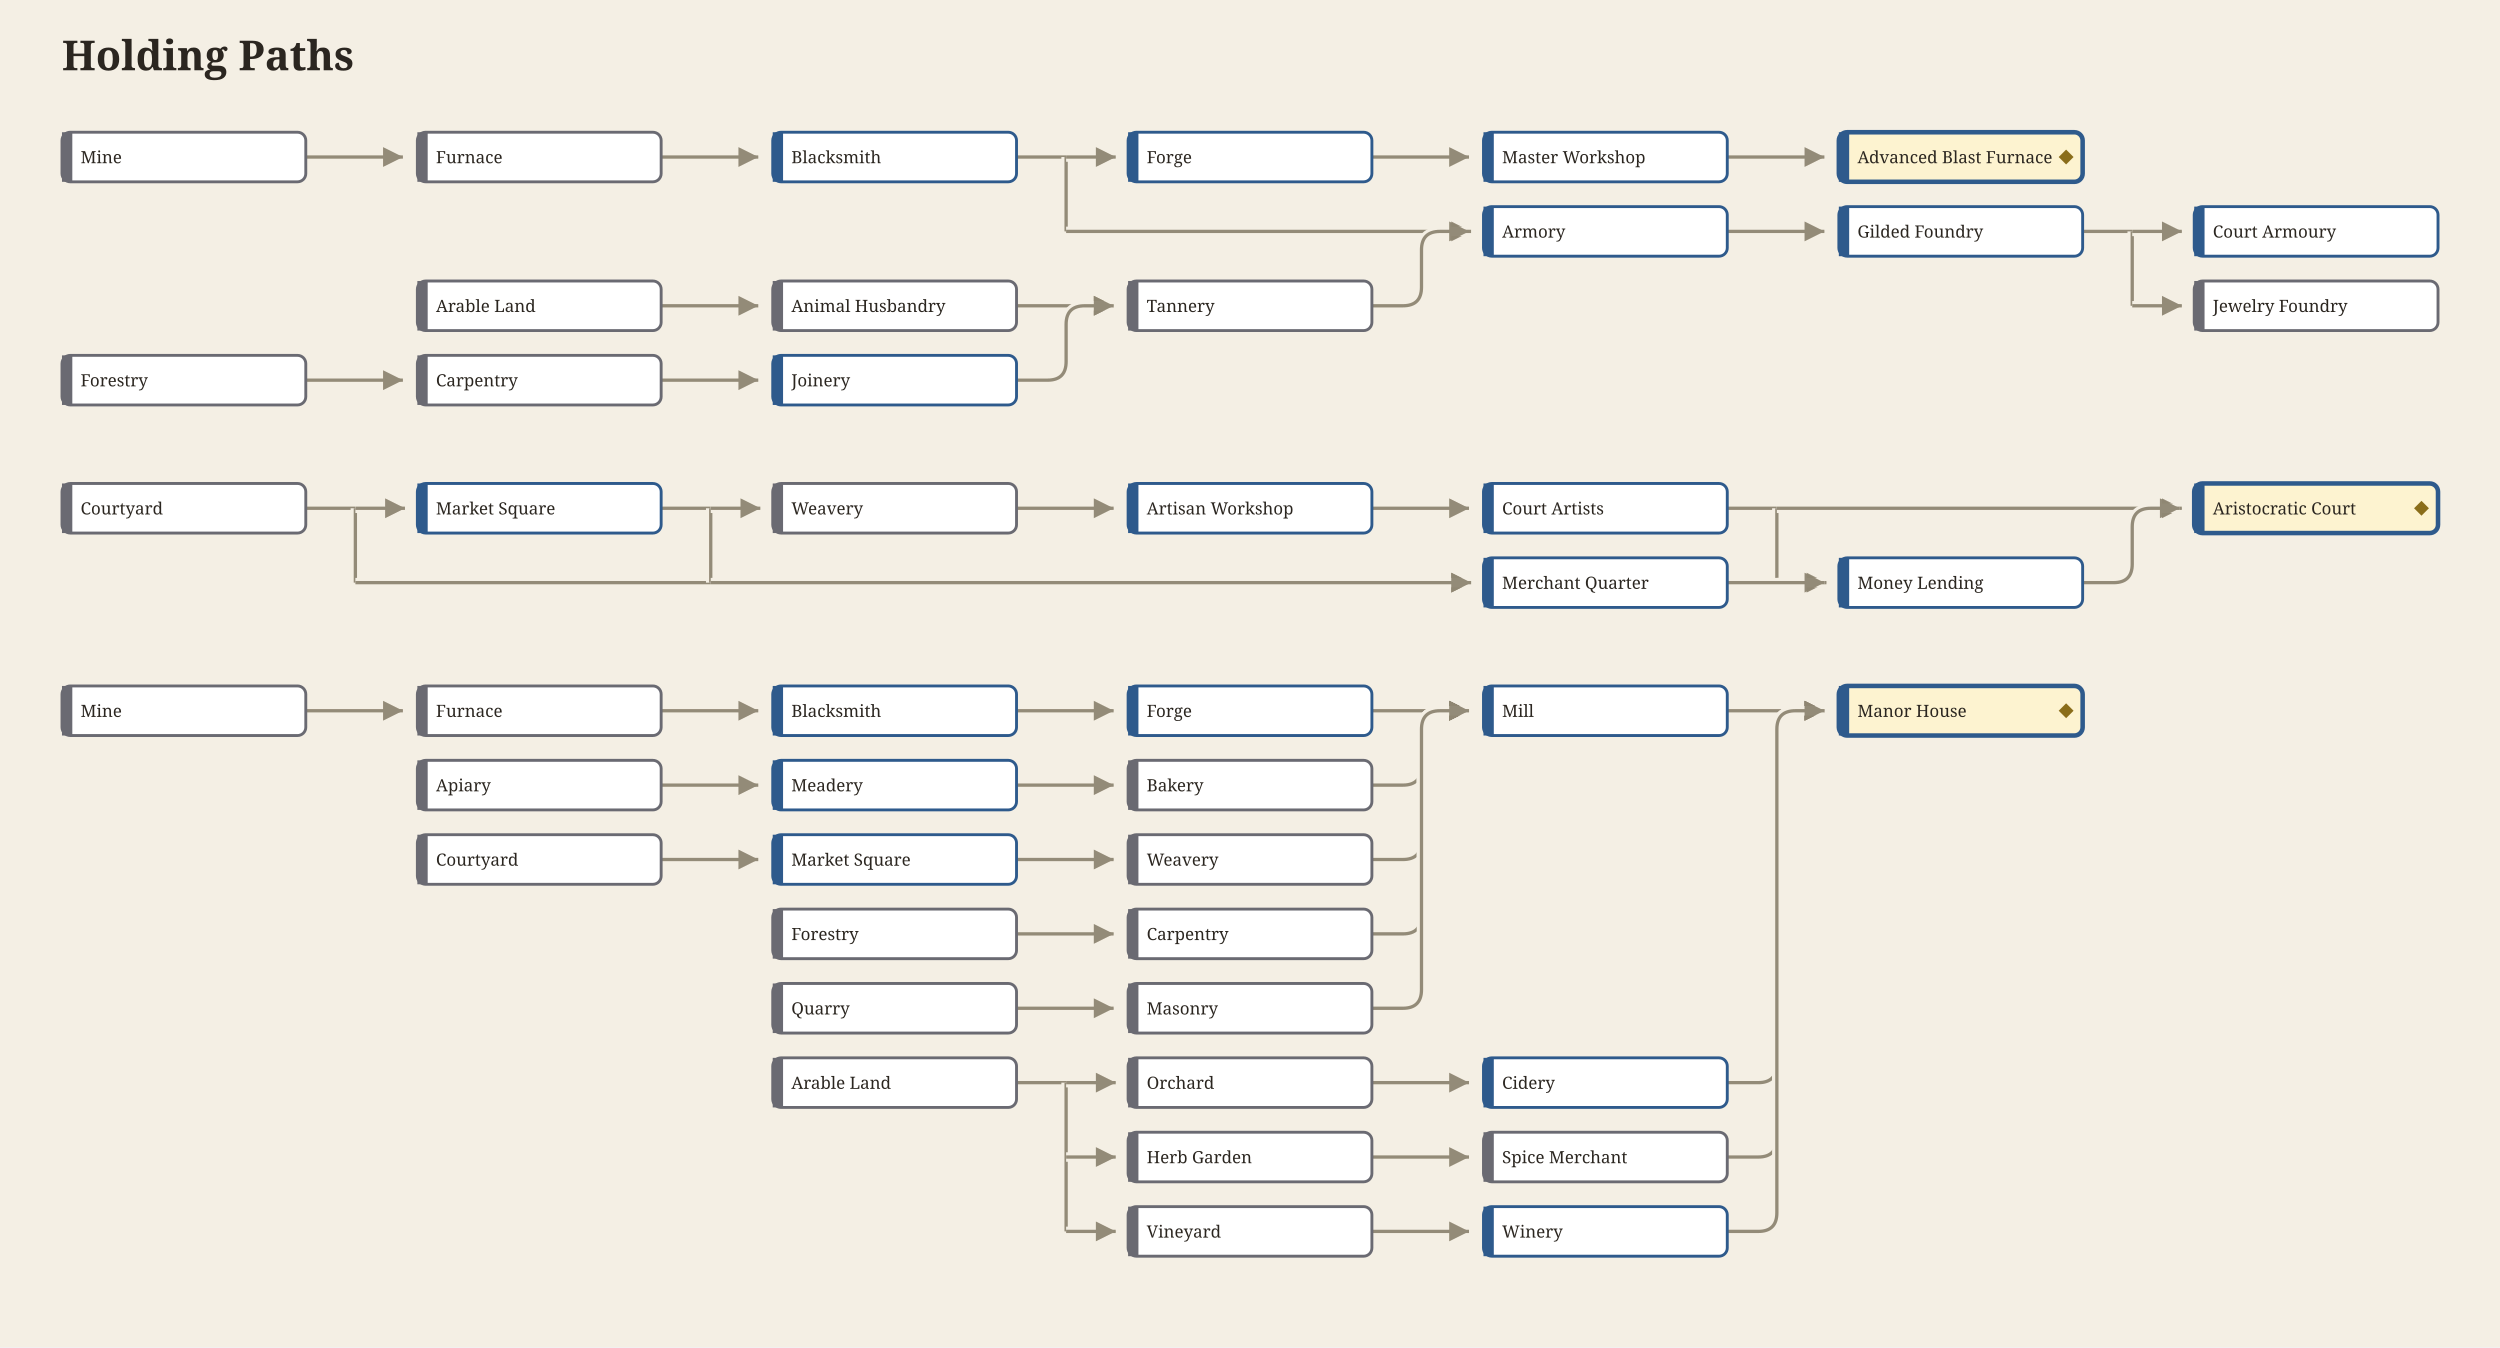
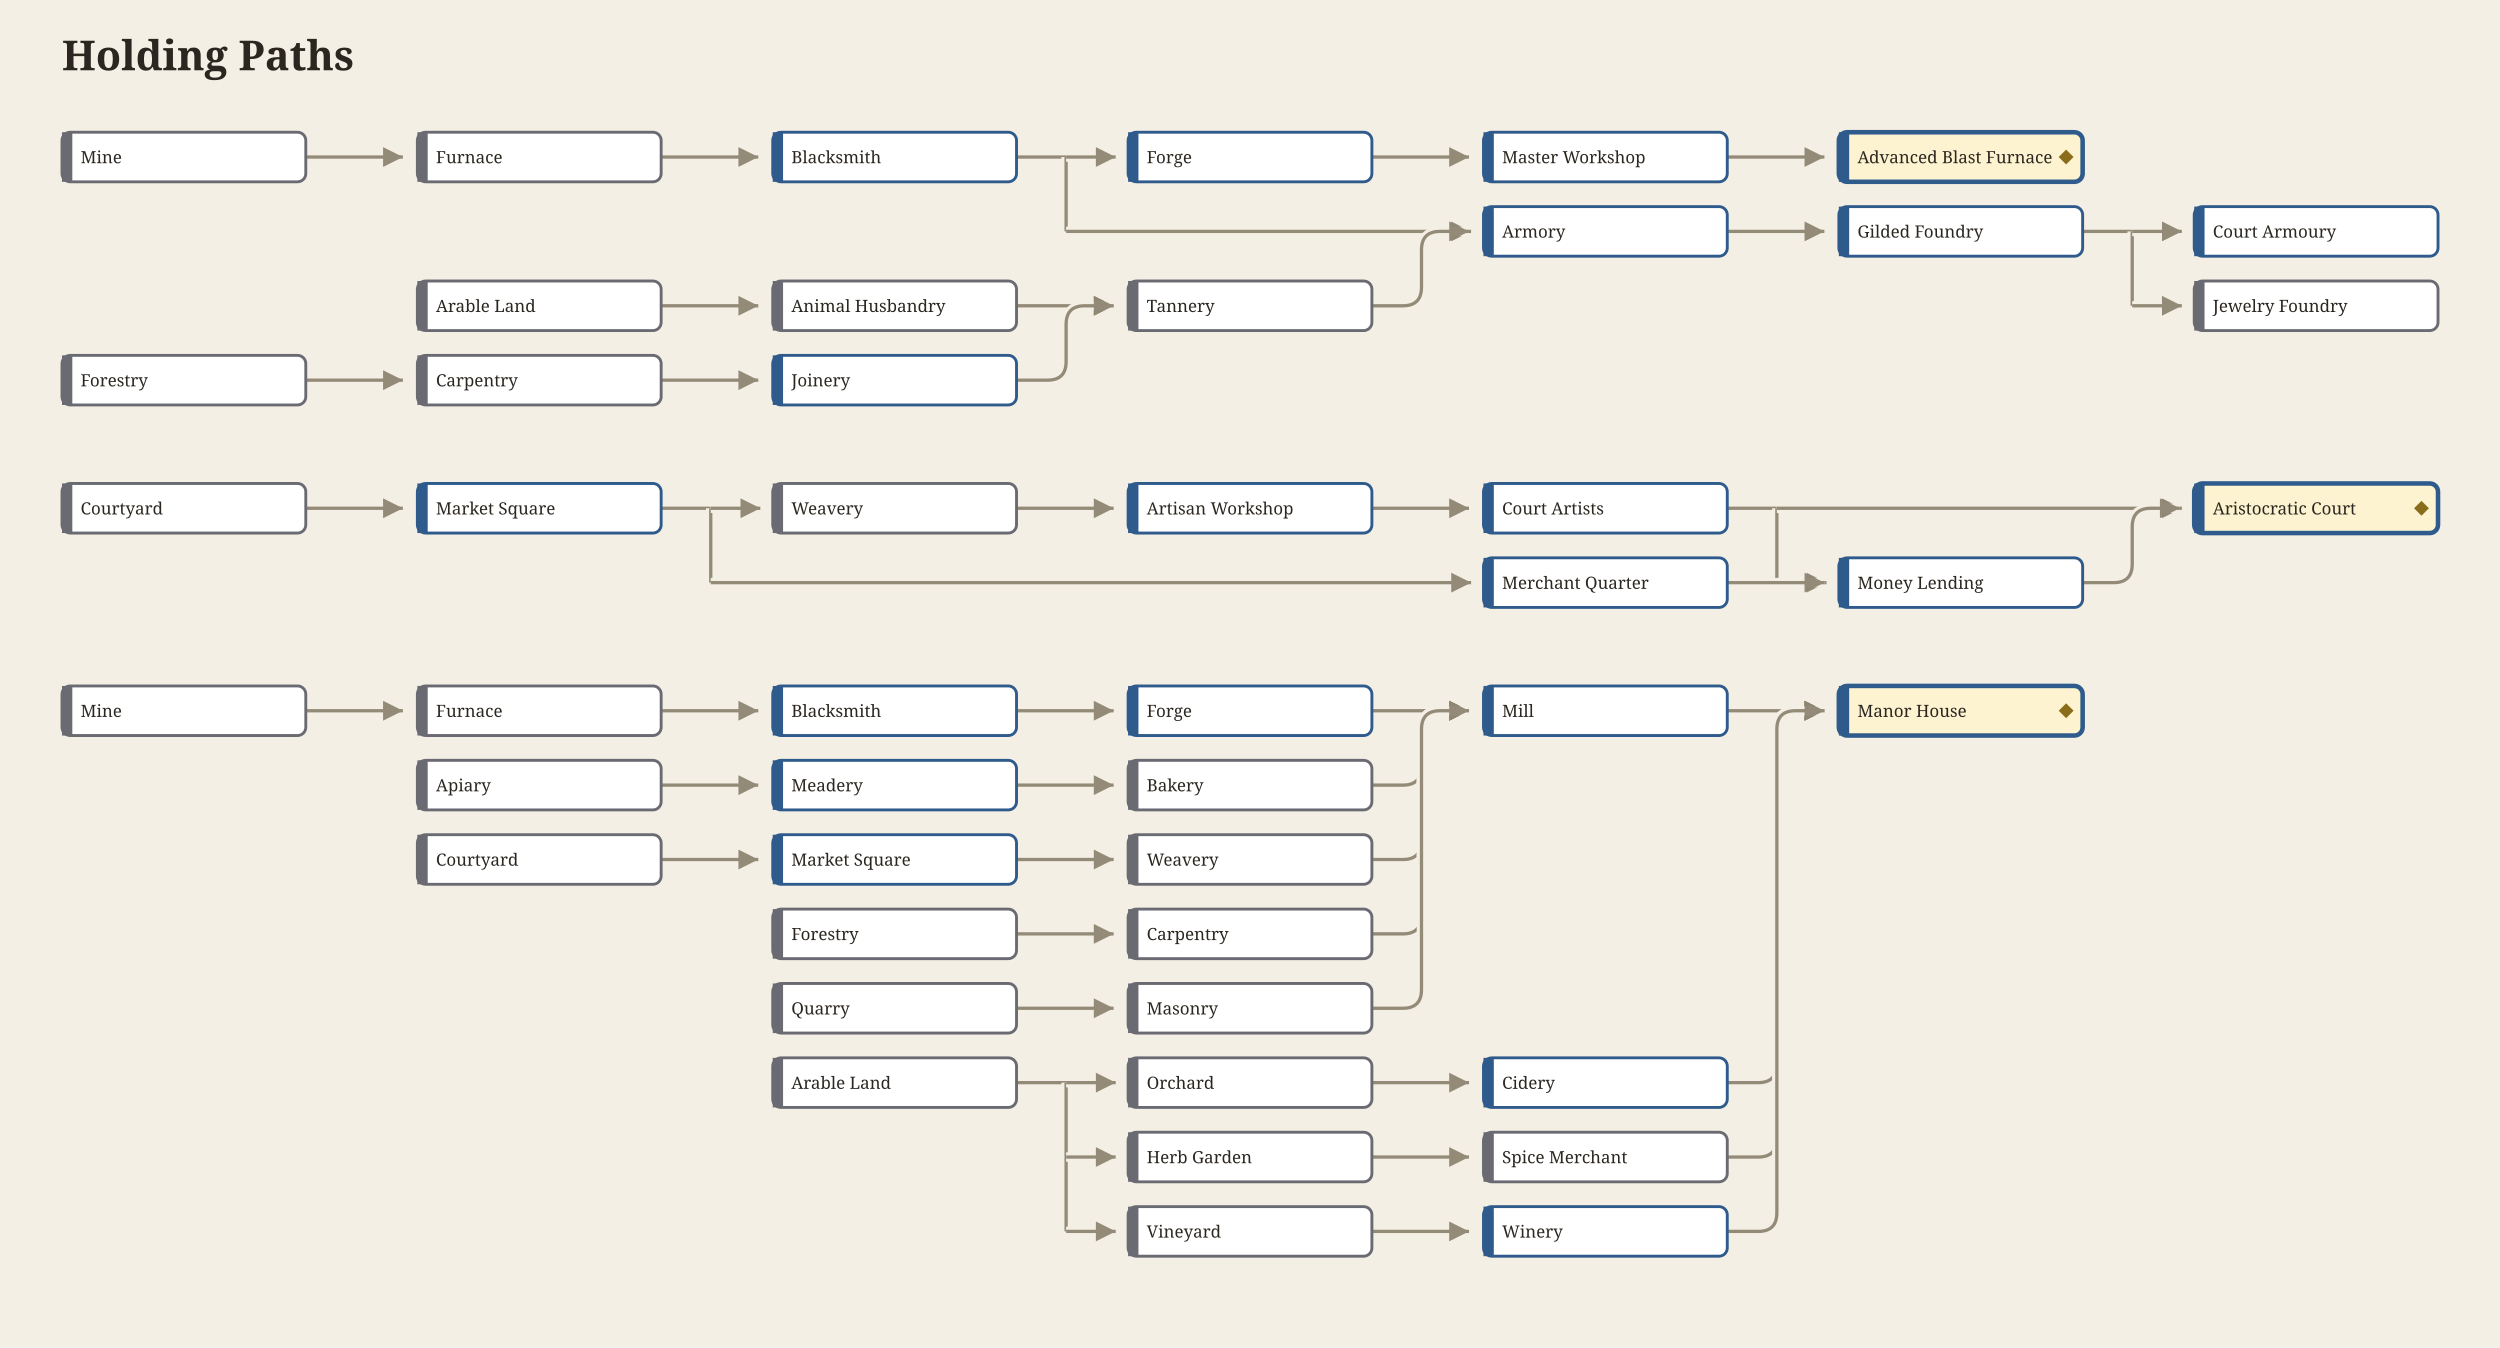
<svg xmlns="http://www.w3.org/2000/svg" width="1210" height="652" viewBox="0 0 1210 652" font-family="Georgia, serif">
  <rect width="1210" height="652" fill="#f4efe4" />
  <defs>
    <marker id="arw-2E5A8C" markerWidth="7" markerHeight="7" refX="6" refY="3" orient="auto">
      <path d="M0,0 L6,3 L0,6 Z" fill="#2E5A8C" />
    </marker>
    <marker id="arw-9E2B25" markerWidth="7" markerHeight="7" refX="6" refY="3" orient="auto">
      <path d="M0,0 L6,3 L0,6 Z" fill="#9E2B25" />
    </marker>
    <marker id="arw-1c9c8c" markerWidth="7" markerHeight="7" refX="6" refY="3" orient="auto">
      <path d="M0,0 L6,3 L0,6 Z" fill="#1c9c8c" />
    </marker>
    <marker id="arw-C6A024" markerWidth="7" markerHeight="7" refX="6" refY="3" orient="auto">
      <path d="M0,0 L6,3 L0,6 Z" fill="#C6A024" />
    </marker>
    <marker id="arw-6A3D8F" markerWidth="7" markerHeight="7" refX="6" refY="3" orient="auto">
      <path d="M0,0 L6,3 L0,6 Z" fill="#6A3D8F" />
    </marker>
    <marker id="arw-CC6A1A" markerWidth="7" markerHeight="7" refX="6" refY="3" orient="auto">
      <path d="M0,0 L6,3 L0,6 Z" fill="#CC6A1A" />
    </marker>
    <marker id="arw-3a7d3a" markerWidth="7" markerHeight="7" refX="6" refY="3" orient="auto">
      <path d="M0,0 L6,3 L0,6 Z" fill="#3a7d3a" />
    </marker>
    <marker id="arw-b5347a" markerWidth="7" markerHeight="7" refX="6" refY="3" orient="auto">
      <path d="M0,0 L6,3 L0,6 Z" fill="#b5347a" />
    </marker>
    <marker id="arw-2b6f9e" markerWidth="7" markerHeight="7" refX="6" refY="3" orient="auto">
      <path d="M0,0 L6,3 L0,6 Z" fill="#2b6f9e" />
    </marker>
    <marker id="arw-8a6d1a" markerWidth="7" markerHeight="7" refX="6" refY="3" orient="auto">
      <path d="M0,0 L6,3 L0,6 Z" fill="#8a6d1a" />
    </marker>
    <marker id="arw-5f5647" markerWidth="7" markerHeight="7" refX="6" refY="3" orient="auto">
      <path d="M0,0 L6,3 L0,6 Z" fill="#5f5647" />
    </marker>
    <marker id="arw-7a2ea0" markerWidth="7" markerHeight="7" refX="6" refY="3" orient="auto">
      <path d="M0,0 L6,3 L0,6 Z" fill="#7a2ea0" />
    </marker>
    <marker id="arw-0f8a7e" markerWidth="7" markerHeight="7" refX="6" refY="3" orient="auto">
      <path d="M0,0 L6,3 L0,6 Z" fill="#0f8a7e" />
    </marker>
    <marker id="arw-a83232" markerWidth="7" markerHeight="7" refX="6" refY="3" orient="auto">
      <path d="M0,0 L6,3 L0,6 Z" fill="#a83232" />
    </marker>
    <marker id="arw-8f8672" markerWidth="7" markerHeight="7" refX="6" refY="3" orient="auto">
      <path d="M0,0 L6,3 L0,6 Z" fill="#8f8672" />
    </marker>
  </defs>
  <text x="30" y="34" font-size="20" font-weight="bold" fill="#2b2620">Holding Paths</text>
  <path d="M148,76 L195,76" fill="none" stroke="#f4efe4" stroke-width="4.6" opacity="1" />
  <path d="M148,76 L195,76" fill="none" stroke="#8f8672" stroke-width="1.6" opacity="0.95" marker-end="url(#arw-8f8672)" />
  <path d="M148,184 L195,184" fill="none" stroke="#f4efe4" stroke-width="4.6" opacity="1" />
  <path d="M148,184 L195,184" fill="none" stroke="#8f8672" stroke-width="1.6" opacity="0.95" marker-end="url(#arw-8f8672)" />
  <path d="M320,76 L367,76" fill="none" stroke="#f4efe4" stroke-width="4.6" opacity="1" />
  <path d="M320,76 L367,76" fill="none" stroke="#8f8672" stroke-width="1.6" opacity="0.95" marker-end="url(#arw-8f8672)" />
  <path d="M320,148 L367,148" fill="none" stroke="#f4efe4" stroke-width="4.6" opacity="1" />
  <path d="M320,148 L367,148" fill="none" stroke="#8f8672" stroke-width="1.6" opacity="0.95" marker-end="url(#arw-8f8672)" />
  <path d="M320,184 L367,184" fill="none" stroke="#f4efe4" stroke-width="4.6" opacity="1" />
  <path d="M320,184 L367,184" fill="none" stroke="#8f8672" stroke-width="1.6" opacity="0.95" marker-end="url(#arw-8f8672)" />
  <path d="M492,76 L516,76" fill="none" stroke="#f4efe4" stroke-width="4.6" opacity="1" />
  <path d="M492,76 L516,76" fill="none" stroke="#8f8672" stroke-width="1.6" opacity="0.95" />
  <path d="M516,76 L516,112" fill="none" stroke="#f4efe4" stroke-width="4.6" opacity="1" />
  <path d="M516,76 L516,112" fill="none" stroke="#8f8672" stroke-width="1.6" opacity="0.95" />
  <path d="M516,112 L712,112" fill="none" stroke="#f4efe4" stroke-width="4.6" opacity="1" />
  <path d="M516,112 L712,112" fill="none" stroke="#8f8672" stroke-width="1.6" opacity="0.95" marker-end="url(#arw-8f8672)" />
  <path d="M516,76 L540,76" fill="none" stroke="#f4efe4" stroke-width="4.6" opacity="1" />
  <path d="M516,76 L540,76" fill="none" stroke="#8f8672" stroke-width="1.6" opacity="0.95" marker-end="url(#arw-8f8672)" />
  <path d="M492,148 L539,148" fill="none" stroke="#f4efe4" stroke-width="4.6" opacity="1" />
  <path d="M492,148 L539,148" fill="none" stroke="#8f8672" stroke-width="1.6" opacity="0.95" marker-end="url(#arw-8f8672)" />
  <path d="M492,184 L507,184 Q516,184 516,175 L516,157 Q516,148 525,148 L539,148" fill="none" stroke="#f4efe4" stroke-width="4.6" opacity="1" />
  <path d="M492,184 L507,184 Q516,184 516,175 L516,157 Q516,148 525,148 L539,148" fill="none" stroke="#8f8672" stroke-width="1.6" opacity="0.95" marker-end="url(#arw-8f8672)" />
  <path d="M664,76 L711,76" fill="none" stroke="#f4efe4" stroke-width="4.6" opacity="1" />
  <path d="M664,76 L711,76" fill="none" stroke="#8f8672" stroke-width="1.6" opacity="0.95" marker-end="url(#arw-8f8672)" />
  <path d="M664,148 L679,148 Q688,148 688,139 L688,121 Q688,112 697,112 L711,112" fill="none" stroke="#f4efe4" stroke-width="4.6" opacity="1" />
  <path d="M664,148 L679,148 Q688,148 688,139 L688,121 Q688,112 697,112 L711,112" fill="none" stroke="#8f8672" stroke-width="1.6" opacity="0.95" marker-end="url(#arw-8f8672)" />
  <path d="M836,76 L883,76" fill="none" stroke="#f4efe4" stroke-width="4.6" opacity="1" />
  <path d="M836,76 L883,76" fill="none" stroke="#8f8672" stroke-width="1.6" opacity="0.95" marker-end="url(#arw-8f8672)" />
  <path d="M836,112 L883,112" fill="none" stroke="#f4efe4" stroke-width="4.6" opacity="1" />
  <path d="M836,112 L883,112" fill="none" stroke="#8f8672" stroke-width="1.6" opacity="0.95" marker-end="url(#arw-8f8672)" />
  <path d="M1008,112 L1032,112" fill="none" stroke="#f4efe4" stroke-width="4.6" opacity="1" />
  <path d="M1008,112 L1032,112" fill="none" stroke="#8f8672" stroke-width="1.6" opacity="0.95" />
  <path d="M1032,112 L1032,148" fill="none" stroke="#f4efe4" stroke-width="4.6" opacity="1" />
  <path d="M1032,112 L1032,148" fill="none" stroke="#8f8672" stroke-width="1.6" opacity="0.95" />
  <path d="M1032,148 L1056,148" fill="none" stroke="#f4efe4" stroke-width="4.6" opacity="1" />
  <path d="M1032,148 L1056,148" fill="none" stroke="#8f8672" stroke-width="1.6" opacity="0.95" marker-end="url(#arw-8f8672)" />
  <path d="M1032,112 L1056,112" fill="none" stroke="#f4efe4" stroke-width="4.6" opacity="1" />
  <path d="M1032,112 L1056,112" fill="none" stroke="#8f8672" stroke-width="1.6" opacity="0.95" marker-end="url(#arw-8f8672)" />
  <rect x="30" y="64" width="118" height="24" rx="4" fill="#ffffff" stroke="#6a6a72" stroke-width="1.4" />
  <rect x="30" y="64" width="5" height="24" fill="#6a6a72" />
  <text x="39" y="79" font-size="8.2" fill="#2b2620">Mine</text>
  <rect x="30" y="172" width="118" height="24" rx="4" fill="#ffffff" stroke="#6a6a72" stroke-width="1.4" />
  <rect x="30" y="172" width="5" height="24" fill="#6a6a72" />
  <text x="39" y="187" font-size="8.2" fill="#2b2620">Forestry</text>
  <rect x="202" y="64" width="118" height="24" rx="4" fill="#ffffff" stroke="#6a6a72" stroke-width="1.4" />
  <rect x="202" y="64" width="5" height="24" fill="#6a6a72" />
  <text x="211" y="79" font-size="8.2" fill="#2b2620">Furnace</text>
  <rect x="202" y="136" width="118" height="24" rx="4" fill="#ffffff" stroke="#6a6a72" stroke-width="1.4" />
  <rect x="202" y="136" width="5" height="24" fill="#6a6a72" />
  <text x="211" y="151" font-size="8.2" fill="#2b2620">Arable Land</text>
  <rect x="202" y="172" width="118" height="24" rx="4" fill="#ffffff" stroke="#6a6a72" stroke-width="1.4" />
  <rect x="202" y="172" width="5" height="24" fill="#6a6a72" />
  <text x="211" y="187" font-size="8.2" fill="#2b2620">Carpentry</text>
  <rect x="374" y="64" width="118" height="24" rx="4" fill="#ffffff" stroke="#2E5A8C" stroke-width="1.4" />
  <rect x="374" y="64" width="5" height="24" fill="#2E5A8C" />
  <text x="383" y="79" font-size="8.2" fill="#2b2620">Blacksmith</text>
  <rect x="374" y="136" width="118" height="24" rx="4" fill="#ffffff" stroke="#6a6a72" stroke-width="1.4" />
  <rect x="374" y="136" width="5" height="24" fill="#6a6a72" />
  <text x="383" y="151" font-size="8.2" fill="#2b2620">Animal Husbandry</text>
  <rect x="374" y="172" width="118" height="24" rx="4" fill="#ffffff" stroke="#2E5A8C" stroke-width="1.4" />
  <rect x="374" y="172" width="5" height="24" fill="#2E5A8C" />
  <text x="383" y="187" font-size="8.2" fill="#2b2620">Joinery</text>
  <rect x="546" y="64" width="118" height="24" rx="4" fill="#ffffff" stroke="#2E5A8C" stroke-width="1.4" />
  <rect x="546" y="64" width="5" height="24" fill="#2E5A8C" />
  <text x="555" y="79" font-size="8.2" fill="#2b2620">Forge</text>
  <rect x="546" y="136" width="118" height="24" rx="4" fill="#ffffff" stroke="#6a6a72" stroke-width="1.4" />
  <rect x="546" y="136" width="5" height="24" fill="#6a6a72" />
  <text x="555" y="151" font-size="8.2" fill="#2b2620">Tannery</text>
  <rect x="718" y="64" width="118" height="24" rx="4" fill="#ffffff" stroke="#2E5A8C" stroke-width="1.4" />
  <rect x="718" y="64" width="5" height="24" fill="#2E5A8C" />
  <text x="727" y="79" font-size="8.2" fill="#2b2620">Master Workshop</text>
  <rect x="718" y="100" width="118" height="24" rx="4" fill="#ffffff" stroke="#2E5A8C" stroke-width="1.4" />
  <rect x="718" y="100" width="5" height="24" fill="#2E5A8C" />
  <text x="727" y="115" font-size="8.2" fill="#2b2620">Armory</text>
  <rect x="890" y="64" width="118" height="24" rx="4" fill="#fdf3d0" stroke="#2E5A8C" stroke-width="2.2" />
  <rect x="890" y="64" width="5" height="24" fill="#2E5A8C" />
  <text x="899" y="79" font-size="8.2" fill="#2b2620">Advanced Blast Furnace</text>
  <polygon points="1000.0,72.4 1003.6,76.0 1000.0,79.6 996.4,76.0" fill="#8a6d1a" />
  <rect x="890" y="100" width="118" height="24" rx="4" fill="#ffffff" stroke="#2E5A8C" stroke-width="1.4" />
  <rect x="890" y="100" width="5" height="24" fill="#2E5A8C" />
  <text x="899" y="115" font-size="8.2" fill="#2b2620">Gilded Foundry</text>
  <rect x="1062" y="100" width="118" height="24" rx="4" fill="#ffffff" stroke="#2E5A8C" stroke-width="1.4" />
  <rect x="1062" y="100" width="5" height="24" fill="#2E5A8C" />
  <text x="1071" y="115" font-size="8.2" fill="#2b2620">Court Armoury</text>
  <rect x="1062" y="136" width="118" height="24" rx="4" fill="#ffffff" stroke="#6a6a72" stroke-width="1.4" />
  <rect x="1062" y="136" width="5" height="24" fill="#6a6a72" />
  <text x="1071" y="151" font-size="8.2" fill="#2b2620">Jewelry Foundry</text>
-   <path d="M148,246 L172,246" fill="none" stroke="#f4efe4" stroke-width="4.6" opacity="1" />
-   <path d="M148,246 L172,246" fill="none" stroke="#8f8672" stroke-width="1.6" opacity="0.95" />
-   <path d="M172,246 L172,282" fill="none" stroke="#f4efe4" stroke-width="4.6" opacity="1" />
-   <path d="M172,246 L172,282" fill="none" stroke="#8f8672" stroke-width="1.6" opacity="0.95" />
-   <path d="M172,246 L196,246" fill="none" stroke="#f4efe4" stroke-width="4.6" opacity="1" />
-   <path d="M172,246 L196,246" fill="none" stroke="#8f8672" stroke-width="1.6" opacity="0.95" marker-end="url(#arw-8f8672)" />
-   <path d="M172,282 L712,282" fill="none" stroke="#f4efe4" stroke-width="4.6" opacity="1" />
-   <path d="M172,282 L712,282" fill="none" stroke="#8f8672" stroke-width="1.6" opacity="0.95" marker-end="url(#arw-8f8672)" />
+   <path d="M148,246 L195,246" fill="none" stroke="#f4efe4" stroke-width="4.6" opacity="1" />
+   <path d="M148,246 L195,246" fill="none" stroke="#8f8672" stroke-width="1.6" opacity="0.95" marker-end="url(#arw-8f8672)" />
  <path d="M320,246 L344,246" fill="none" stroke="#f4efe4" stroke-width="4.6" opacity="1" />
  <path d="M320,246 L344,246" fill="none" stroke="#8f8672" stroke-width="1.6" opacity="0.95" />
  <path d="M344,246 L344,282" fill="none" stroke="#f4efe4" stroke-width="4.6" opacity="1" />
  <path d="M344,246 L344,282" fill="none" stroke="#8f8672" stroke-width="1.6" opacity="0.95" />
  <path d="M344,246 L368,246" fill="none" stroke="#f4efe4" stroke-width="4.6" opacity="1" />
  <path d="M344,246 L368,246" fill="none" stroke="#8f8672" stroke-width="1.6" opacity="0.95" marker-end="url(#arw-8f8672)" />
  <path d="M344,282 L712,282" fill="none" stroke="#f4efe4" stroke-width="4.6" opacity="1" />
  <path d="M344,282 L712,282" fill="none" stroke="#8f8672" stroke-width="1.6" opacity="0.95" marker-end="url(#arw-8f8672)" />
  <path d="M492,246 L539,246" fill="none" stroke="#f4efe4" stroke-width="4.6" opacity="1" />
  <path d="M492,246 L539,246" fill="none" stroke="#8f8672" stroke-width="1.6" opacity="0.95" marker-end="url(#arw-8f8672)" />
  <path d="M664,246 L711,246" fill="none" stroke="#f4efe4" stroke-width="4.6" opacity="1" />
  <path d="M664,246 L711,246" fill="none" stroke="#8f8672" stroke-width="1.6" opacity="0.95" marker-end="url(#arw-8f8672)" />
  <path d="M836,246 L860,246" fill="none" stroke="#f4efe4" stroke-width="4.6" opacity="1" />
  <path d="M836,246 L860,246" fill="none" stroke="#8f8672" stroke-width="1.6" opacity="0.95" />
  <path d="M860,246 L860,282" fill="none" stroke="#f4efe4" stroke-width="4.6" opacity="1" />
  <path d="M860,246 L860,282" fill="none" stroke="#8f8672" stroke-width="1.6" opacity="0.95" />
  <path d="M860,282 L884,282" fill="none" stroke="#f4efe4" stroke-width="4.6" opacity="1" />
  <path d="M860,282 L884,282" fill="none" stroke="#8f8672" stroke-width="1.6" opacity="0.95" marker-end="url(#arw-8f8672)" />
  <path d="M860,246 L1056,246" fill="none" stroke="#f4efe4" stroke-width="4.6" opacity="1" />
  <path d="M860,246 L1056,246" fill="none" stroke="#8f8672" stroke-width="1.6" opacity="0.95" marker-end="url(#arw-8f8672)" />
  <path d="M836,282 L883,282" fill="none" stroke="#f4efe4" stroke-width="4.6" opacity="1" />
  <path d="M836,282 L883,282" fill="none" stroke="#8f8672" stroke-width="1.6" opacity="0.95" marker-end="url(#arw-8f8672)" />
  <path d="M1008,282 L1023,282 Q1032,282 1032,273 L1032,255 Q1032,246 1041,246 L1055,246" fill="none" stroke="#f4efe4" stroke-width="4.6" opacity="1" />
  <path d="M1008,282 L1023,282 Q1032,282 1032,273 L1032,255 Q1032,246 1041,246 L1055,246" fill="none" stroke="#8f8672" stroke-width="1.6" opacity="0.95" marker-end="url(#arw-8f8672)" />
  <rect x="30" y="234" width="118" height="24" rx="4" fill="#ffffff" stroke="#6a6a72" stroke-width="1.4" />
  <rect x="30" y="234" width="5" height="24" fill="#6a6a72" />
  <text x="39" y="249" font-size="8.2" fill="#2b2620">Courtyard</text>
  <rect x="202" y="234" width="118" height="24" rx="4" fill="#ffffff" stroke="#2E5A8C" stroke-width="1.4" />
  <rect x="202" y="234" width="5" height="24" fill="#2E5A8C" />
  <text x="211" y="249" font-size="8.2" fill="#2b2620">Market Square</text>
  <rect x="374" y="234" width="118" height="24" rx="4" fill="#ffffff" stroke="#6a6a72" stroke-width="1.4" />
  <rect x="374" y="234" width="5" height="24" fill="#6a6a72" />
  <text x="383" y="249" font-size="8.2" fill="#2b2620">Weavery</text>
  <rect x="546" y="234" width="118" height="24" rx="4" fill="#ffffff" stroke="#2E5A8C" stroke-width="1.4" />
  <rect x="546" y="234" width="5" height="24" fill="#2E5A8C" />
  <text x="555" y="249" font-size="8.2" fill="#2b2620">Artisan Workshop</text>
  <rect x="718" y="234" width="118" height="24" rx="4" fill="#ffffff" stroke="#2E5A8C" stroke-width="1.4" />
  <rect x="718" y="234" width="5" height="24" fill="#2E5A8C" />
  <text x="727" y="249" font-size="8.2" fill="#2b2620">Court Artists</text>
  <rect x="718" y="270" width="118" height="24" rx="4" fill="#ffffff" stroke="#2E5A8C" stroke-width="1.4" />
  <rect x="718" y="270" width="5" height="24" fill="#2E5A8C" />
  <text x="727" y="285" font-size="8.2" fill="#2b2620">Merchant Quarter</text>
  <rect x="890" y="270" width="118" height="24" rx="4" fill="#ffffff" stroke="#2E5A8C" stroke-width="1.4" />
  <rect x="890" y="270" width="5" height="24" fill="#2E5A8C" />
  <text x="899" y="285" font-size="8.2" fill="#2b2620">Money Lending</text>
  <rect x="1062" y="234" width="118" height="24" rx="4" fill="#fdf3d0" stroke="#2E5A8C" stroke-width="2.2" />
  <rect x="1062" y="234" width="5" height="24" fill="#2E5A8C" />
  <text x="1071" y="249" font-size="8.2" fill="#2b2620">Aristocratic Court</text>
  <polygon points="1172.0,242.4 1175.6,246.0 1172.0,249.6 1168.4,246.0" fill="#8a6d1a" />
  <path d="M148,344 L195,344" fill="none" stroke="#f4efe4" stroke-width="4.6" opacity="1" />
  <path d="M148,344 L195,344" fill="none" stroke="#8f8672" stroke-width="1.6" opacity="0.95" marker-end="url(#arw-8f8672)" />
  <path d="M320,344 L367,344" fill="none" stroke="#f4efe4" stroke-width="4.6" opacity="1" />
  <path d="M320,344 L367,344" fill="none" stroke="#8f8672" stroke-width="1.6" opacity="0.95" marker-end="url(#arw-8f8672)" />
  <path d="M320,380 L367,380" fill="none" stroke="#f4efe4" stroke-width="4.6" opacity="1" />
  <path d="M320,380 L367,380" fill="none" stroke="#8f8672" stroke-width="1.6" opacity="0.95" marker-end="url(#arw-8f8672)" />
  <path d="M320,416 L367,416" fill="none" stroke="#f4efe4" stroke-width="4.6" opacity="1" />
  <path d="M320,416 L367,416" fill="none" stroke="#8f8672" stroke-width="1.6" opacity="0.95" marker-end="url(#arw-8f8672)" />
  <path d="M492,344 L539,344" fill="none" stroke="#f4efe4" stroke-width="4.6" opacity="1" />
  <path d="M492,344 L539,344" fill="none" stroke="#8f8672" stroke-width="1.6" opacity="0.95" marker-end="url(#arw-8f8672)" />
  <path d="M492,380 L539,380" fill="none" stroke="#f4efe4" stroke-width="4.6" opacity="1" />
  <path d="M492,380 L539,380" fill="none" stroke="#8f8672" stroke-width="1.6" opacity="0.95" marker-end="url(#arw-8f8672)" />
  <path d="M492,416 L539,416" fill="none" stroke="#f4efe4" stroke-width="4.6" opacity="1" />
  <path d="M492,416 L539,416" fill="none" stroke="#8f8672" stroke-width="1.6" opacity="0.95" marker-end="url(#arw-8f8672)" />
  <path d="M492,452 L539,452" fill="none" stroke="#f4efe4" stroke-width="4.6" opacity="1" />
  <path d="M492,452 L539,452" fill="none" stroke="#8f8672" stroke-width="1.6" opacity="0.95" marker-end="url(#arw-8f8672)" />
  <path d="M492,488 L539,488" fill="none" stroke="#f4efe4" stroke-width="4.6" opacity="1" />
  <path d="M492,488 L539,488" fill="none" stroke="#8f8672" stroke-width="1.6" opacity="0.95" marker-end="url(#arw-8f8672)" />
  <path d="M492,524 L516,524" fill="none" stroke="#f4efe4" stroke-width="4.6" opacity="1" />
  <path d="M492,524 L516,524" fill="none" stroke="#8f8672" stroke-width="1.6" opacity="0.95" />
  <path d="M516,524 L516,596" fill="none" stroke="#f4efe4" stroke-width="4.6" opacity="1" />
  <path d="M516,524 L516,596" fill="none" stroke="#8f8672" stroke-width="1.6" opacity="0.95" />
  <path d="M516,560 L540,560" fill="none" stroke="#f4efe4" stroke-width="4.6" opacity="1" />
  <path d="M516,560 L540,560" fill="none" stroke="#8f8672" stroke-width="1.6" opacity="0.95" marker-end="url(#arw-8f8672)" />
  <path d="M516,596 L540,596" fill="none" stroke="#f4efe4" stroke-width="4.6" opacity="1" />
  <path d="M516,596 L540,596" fill="none" stroke="#8f8672" stroke-width="1.6" opacity="0.95" marker-end="url(#arw-8f8672)" />
  <path d="M516,524 L540,524" fill="none" stroke="#f4efe4" stroke-width="4.6" opacity="1" />
  <path d="M516,524 L540,524" fill="none" stroke="#8f8672" stroke-width="1.6" opacity="0.95" marker-end="url(#arw-8f8672)" />
  <path d="M664,344 L711,344" fill="none" stroke="#f4efe4" stroke-width="4.6" opacity="1" />
  <path d="M664,344 L711,344" fill="none" stroke="#8f8672" stroke-width="1.6" opacity="0.95" marker-end="url(#arw-8f8672)" />
  <path d="M664,380 L679,380 Q688,380 688,371 L688,353 Q688,344 697,344 L711,344" fill="none" stroke="#f4efe4" stroke-width="4.6" opacity="1" />
  <path d="M664,380 L679,380 Q688,380 688,371 L688,353 Q688,344 697,344 L711,344" fill="none" stroke="#8f8672" stroke-width="1.6" opacity="0.95" marker-end="url(#arw-8f8672)" />
  <path d="M664,416 L679,416 Q688,416 688,407 L688,353 Q688,344 697,344 L711,344" fill="none" stroke="#f4efe4" stroke-width="4.6" opacity="1" />
  <path d="M664,416 L679,416 Q688,416 688,407 L688,353 Q688,344 697,344 L711,344" fill="none" stroke="#8f8672" stroke-width="1.6" opacity="0.95" marker-end="url(#arw-8f8672)" />
  <path d="M664,452 L679,452 Q688,452 688,443 L688,353 Q688,344 697,344 L711,344" fill="none" stroke="#f4efe4" stroke-width="4.6" opacity="1" />
  <path d="M664,452 L679,452 Q688,452 688,443 L688,353 Q688,344 697,344 L711,344" fill="none" stroke="#8f8672" stroke-width="1.6" opacity="0.95" marker-end="url(#arw-8f8672)" />
  <path d="M664,488 L679,488 Q688,488 688,479 L688,353 Q688,344 697,344 L711,344" fill="none" stroke="#f4efe4" stroke-width="4.6" opacity="1" />
  <path d="M664,488 L679,488 Q688,488 688,479 L688,353 Q688,344 697,344 L711,344" fill="none" stroke="#8f8672" stroke-width="1.6" opacity="0.95" marker-end="url(#arw-8f8672)" />
  <path d="M664,524 L711,524" fill="none" stroke="#f4efe4" stroke-width="4.6" opacity="1" />
  <path d="M664,524 L711,524" fill="none" stroke="#8f8672" stroke-width="1.6" opacity="0.95" marker-end="url(#arw-8f8672)" />
  <path d="M664,560 L711,560" fill="none" stroke="#f4efe4" stroke-width="4.6" opacity="1" />
  <path d="M664,560 L711,560" fill="none" stroke="#8f8672" stroke-width="1.6" opacity="0.95" marker-end="url(#arw-8f8672)" />
  <path d="M664,596 L711,596" fill="none" stroke="#f4efe4" stroke-width="4.6" opacity="1" />
  <path d="M664,596 L711,596" fill="none" stroke="#8f8672" stroke-width="1.6" opacity="0.95" marker-end="url(#arw-8f8672)" />
  <path d="M836,344 L883,344" fill="none" stroke="#f4efe4" stroke-width="4.6" opacity="1" />
  <path d="M836,344 L883,344" fill="none" stroke="#8f8672" stroke-width="1.6" opacity="0.95" marker-end="url(#arw-8f8672)" />
  <path d="M836,524 L851,524 Q860,524 860,515 L860,353 Q860,344 869,344 L883,344" fill="none" stroke="#f4efe4" stroke-width="4.6" opacity="1" />
  <path d="M836,524 L851,524 Q860,524 860,515 L860,353 Q860,344 869,344 L883,344" fill="none" stroke="#8f8672" stroke-width="1.6" opacity="0.95" marker-end="url(#arw-8f8672)" />
  <path d="M836,560 L851,560 Q860,560 860,551 L860,353 Q860,344 869,344 L883,344" fill="none" stroke="#f4efe4" stroke-width="4.6" opacity="1" />
  <path d="M836,560 L851,560 Q860,560 860,551 L860,353 Q860,344 869,344 L883,344" fill="none" stroke="#8f8672" stroke-width="1.6" opacity="0.95" marker-end="url(#arw-8f8672)" />
  <path d="M836,596 L851,596 Q860,596 860,587 L860,353 Q860,344 869,344 L883,344" fill="none" stroke="#f4efe4" stroke-width="4.6" opacity="1" />
  <path d="M836,596 L851,596 Q860,596 860,587 L860,353 Q860,344 869,344 L883,344" fill="none" stroke="#8f8672" stroke-width="1.6" opacity="0.95" marker-end="url(#arw-8f8672)" />
  <rect x="30" y="332" width="118" height="24" rx="4" fill="#ffffff" stroke="#6a6a72" stroke-width="1.4" />
  <rect x="30" y="332" width="5" height="24" fill="#6a6a72" />
  <text x="39" y="347" font-size="8.2" fill="#2b2620">Mine</text>
  <rect x="202" y="332" width="118" height="24" rx="4" fill="#ffffff" stroke="#6a6a72" stroke-width="1.4" />
  <rect x="202" y="332" width="5" height="24" fill="#6a6a72" />
  <text x="211" y="347" font-size="8.2" fill="#2b2620">Furnace</text>
  <rect x="202" y="368" width="118" height="24" rx="4" fill="#ffffff" stroke="#6a6a72" stroke-width="1.4" />
  <rect x="202" y="368" width="5" height="24" fill="#6a6a72" />
  <text x="211" y="383" font-size="8.2" fill="#2b2620">Apiary</text>
  <rect x="202" y="404" width="118" height="24" rx="4" fill="#ffffff" stroke="#6a6a72" stroke-width="1.4" />
  <rect x="202" y="404" width="5" height="24" fill="#6a6a72" />
  <text x="211" y="419" font-size="8.2" fill="#2b2620">Courtyard</text>
  <rect x="374" y="332" width="118" height="24" rx="4" fill="#ffffff" stroke="#2E5A8C" stroke-width="1.4" />
  <rect x="374" y="332" width="5" height="24" fill="#2E5A8C" />
  <text x="383" y="347" font-size="8.2" fill="#2b2620">Blacksmith</text>
  <rect x="374" y="368" width="118" height="24" rx="4" fill="#ffffff" stroke="#2E5A8C" stroke-width="1.4" />
  <rect x="374" y="368" width="5" height="24" fill="#2E5A8C" />
  <text x="383" y="383" font-size="8.2" fill="#2b2620">Meadery</text>
  <rect x="374" y="404" width="118" height="24" rx="4" fill="#ffffff" stroke="#2E5A8C" stroke-width="1.4" />
  <rect x="374" y="404" width="5" height="24" fill="#2E5A8C" />
  <text x="383" y="419" font-size="8.2" fill="#2b2620">Market Square</text>
  <rect x="374" y="440" width="118" height="24" rx="4" fill="#ffffff" stroke="#6a6a72" stroke-width="1.4" />
  <rect x="374" y="440" width="5" height="24" fill="#6a6a72" />
  <text x="383" y="455" font-size="8.2" fill="#2b2620">Forestry</text>
  <rect x="374" y="476" width="118" height="24" rx="4" fill="#ffffff" stroke="#6a6a72" stroke-width="1.4" />
  <rect x="374" y="476" width="5" height="24" fill="#6a6a72" />
  <text x="383" y="491" font-size="8.2" fill="#2b2620">Quarry</text>
  <rect x="374" y="512" width="118" height="24" rx="4" fill="#ffffff" stroke="#6a6a72" stroke-width="1.4" />
  <rect x="374" y="512" width="5" height="24" fill="#6a6a72" />
  <text x="383" y="527" font-size="8.2" fill="#2b2620">Arable Land</text>
  <rect x="546" y="332" width="118" height="24" rx="4" fill="#ffffff" stroke="#2E5A8C" stroke-width="1.4" />
  <rect x="546" y="332" width="5" height="24" fill="#2E5A8C" />
  <text x="555" y="347" font-size="8.2" fill="#2b2620">Forge</text>
  <rect x="546" y="368" width="118" height="24" rx="4" fill="#ffffff" stroke="#6a6a72" stroke-width="1.4" />
  <rect x="546" y="368" width="5" height="24" fill="#6a6a72" />
  <text x="555" y="383" font-size="8.2" fill="#2b2620">Bakery</text>
  <rect x="546" y="404" width="118" height="24" rx="4" fill="#ffffff" stroke="#6a6a72" stroke-width="1.4" />
  <rect x="546" y="404" width="5" height="24" fill="#6a6a72" />
  <text x="555" y="419" font-size="8.2" fill="#2b2620">Weavery</text>
  <rect x="546" y="440" width="118" height="24" rx="4" fill="#ffffff" stroke="#6a6a72" stroke-width="1.4" />
  <rect x="546" y="440" width="5" height="24" fill="#6a6a72" />
  <text x="555" y="455" font-size="8.2" fill="#2b2620">Carpentry</text>
  <rect x="546" y="476" width="118" height="24" rx="4" fill="#ffffff" stroke="#6a6a72" stroke-width="1.4" />
  <rect x="546" y="476" width="5" height="24" fill="#6a6a72" />
  <text x="555" y="491" font-size="8.2" fill="#2b2620">Masonry</text>
  <rect x="546" y="512" width="118" height="24" rx="4" fill="#ffffff" stroke="#6a6a72" stroke-width="1.4" />
  <rect x="546" y="512" width="5" height="24" fill="#6a6a72" />
  <text x="555" y="527" font-size="8.2" fill="#2b2620">Orchard</text>
  <rect x="546" y="548" width="118" height="24" rx="4" fill="#ffffff" stroke="#6a6a72" stroke-width="1.4" />
  <rect x="546" y="548" width="5" height="24" fill="#6a6a72" />
  <text x="555" y="563" font-size="8.2" fill="#2b2620">Herb Garden</text>
  <rect x="546" y="584" width="118" height="24" rx="4" fill="#ffffff" stroke="#6a6a72" stroke-width="1.4" />
  <rect x="546" y="584" width="5" height="24" fill="#6a6a72" />
  <text x="555" y="599" font-size="8.2" fill="#2b2620">Vineyard</text>
  <rect x="718" y="332" width="118" height="24" rx="4" fill="#ffffff" stroke="#2E5A8C" stroke-width="1.4" />
  <rect x="718" y="332" width="5" height="24" fill="#2E5A8C" />
  <text x="727" y="347" font-size="8.2" fill="#2b2620">Mill</text>
  <rect x="718" y="512" width="118" height="24" rx="4" fill="#ffffff" stroke="#2E5A8C" stroke-width="1.4" />
  <rect x="718" y="512" width="5" height="24" fill="#2E5A8C" />
  <text x="727" y="527" font-size="8.2" fill="#2b2620">Cidery</text>
  <rect x="718" y="548" width="118" height="24" rx="4" fill="#ffffff" stroke="#6a6a72" stroke-width="1.4" />
  <rect x="718" y="548" width="5" height="24" fill="#6a6a72" />
  <text x="727" y="563" font-size="8.2" fill="#2b2620">Spice Merchant</text>
  <rect x="718" y="584" width="118" height="24" rx="4" fill="#ffffff" stroke="#2E5A8C" stroke-width="1.4" />
  <rect x="718" y="584" width="5" height="24" fill="#2E5A8C" />
  <text x="727" y="599" font-size="8.2" fill="#2b2620">Winery</text>
  <rect x="890" y="332" width="118" height="24" rx="4" fill="#fdf3d0" stroke="#2E5A8C" stroke-width="2.2" />
  <rect x="890" y="332" width="5" height="24" fill="#2E5A8C" />
  <text x="899" y="347" font-size="8.2" fill="#2b2620">Manor House</text>
  <polygon points="1000.0,340.4 1003.6,344.0 1000.0,347.6 996.4,344.0" fill="#8a6d1a" />
</svg>
